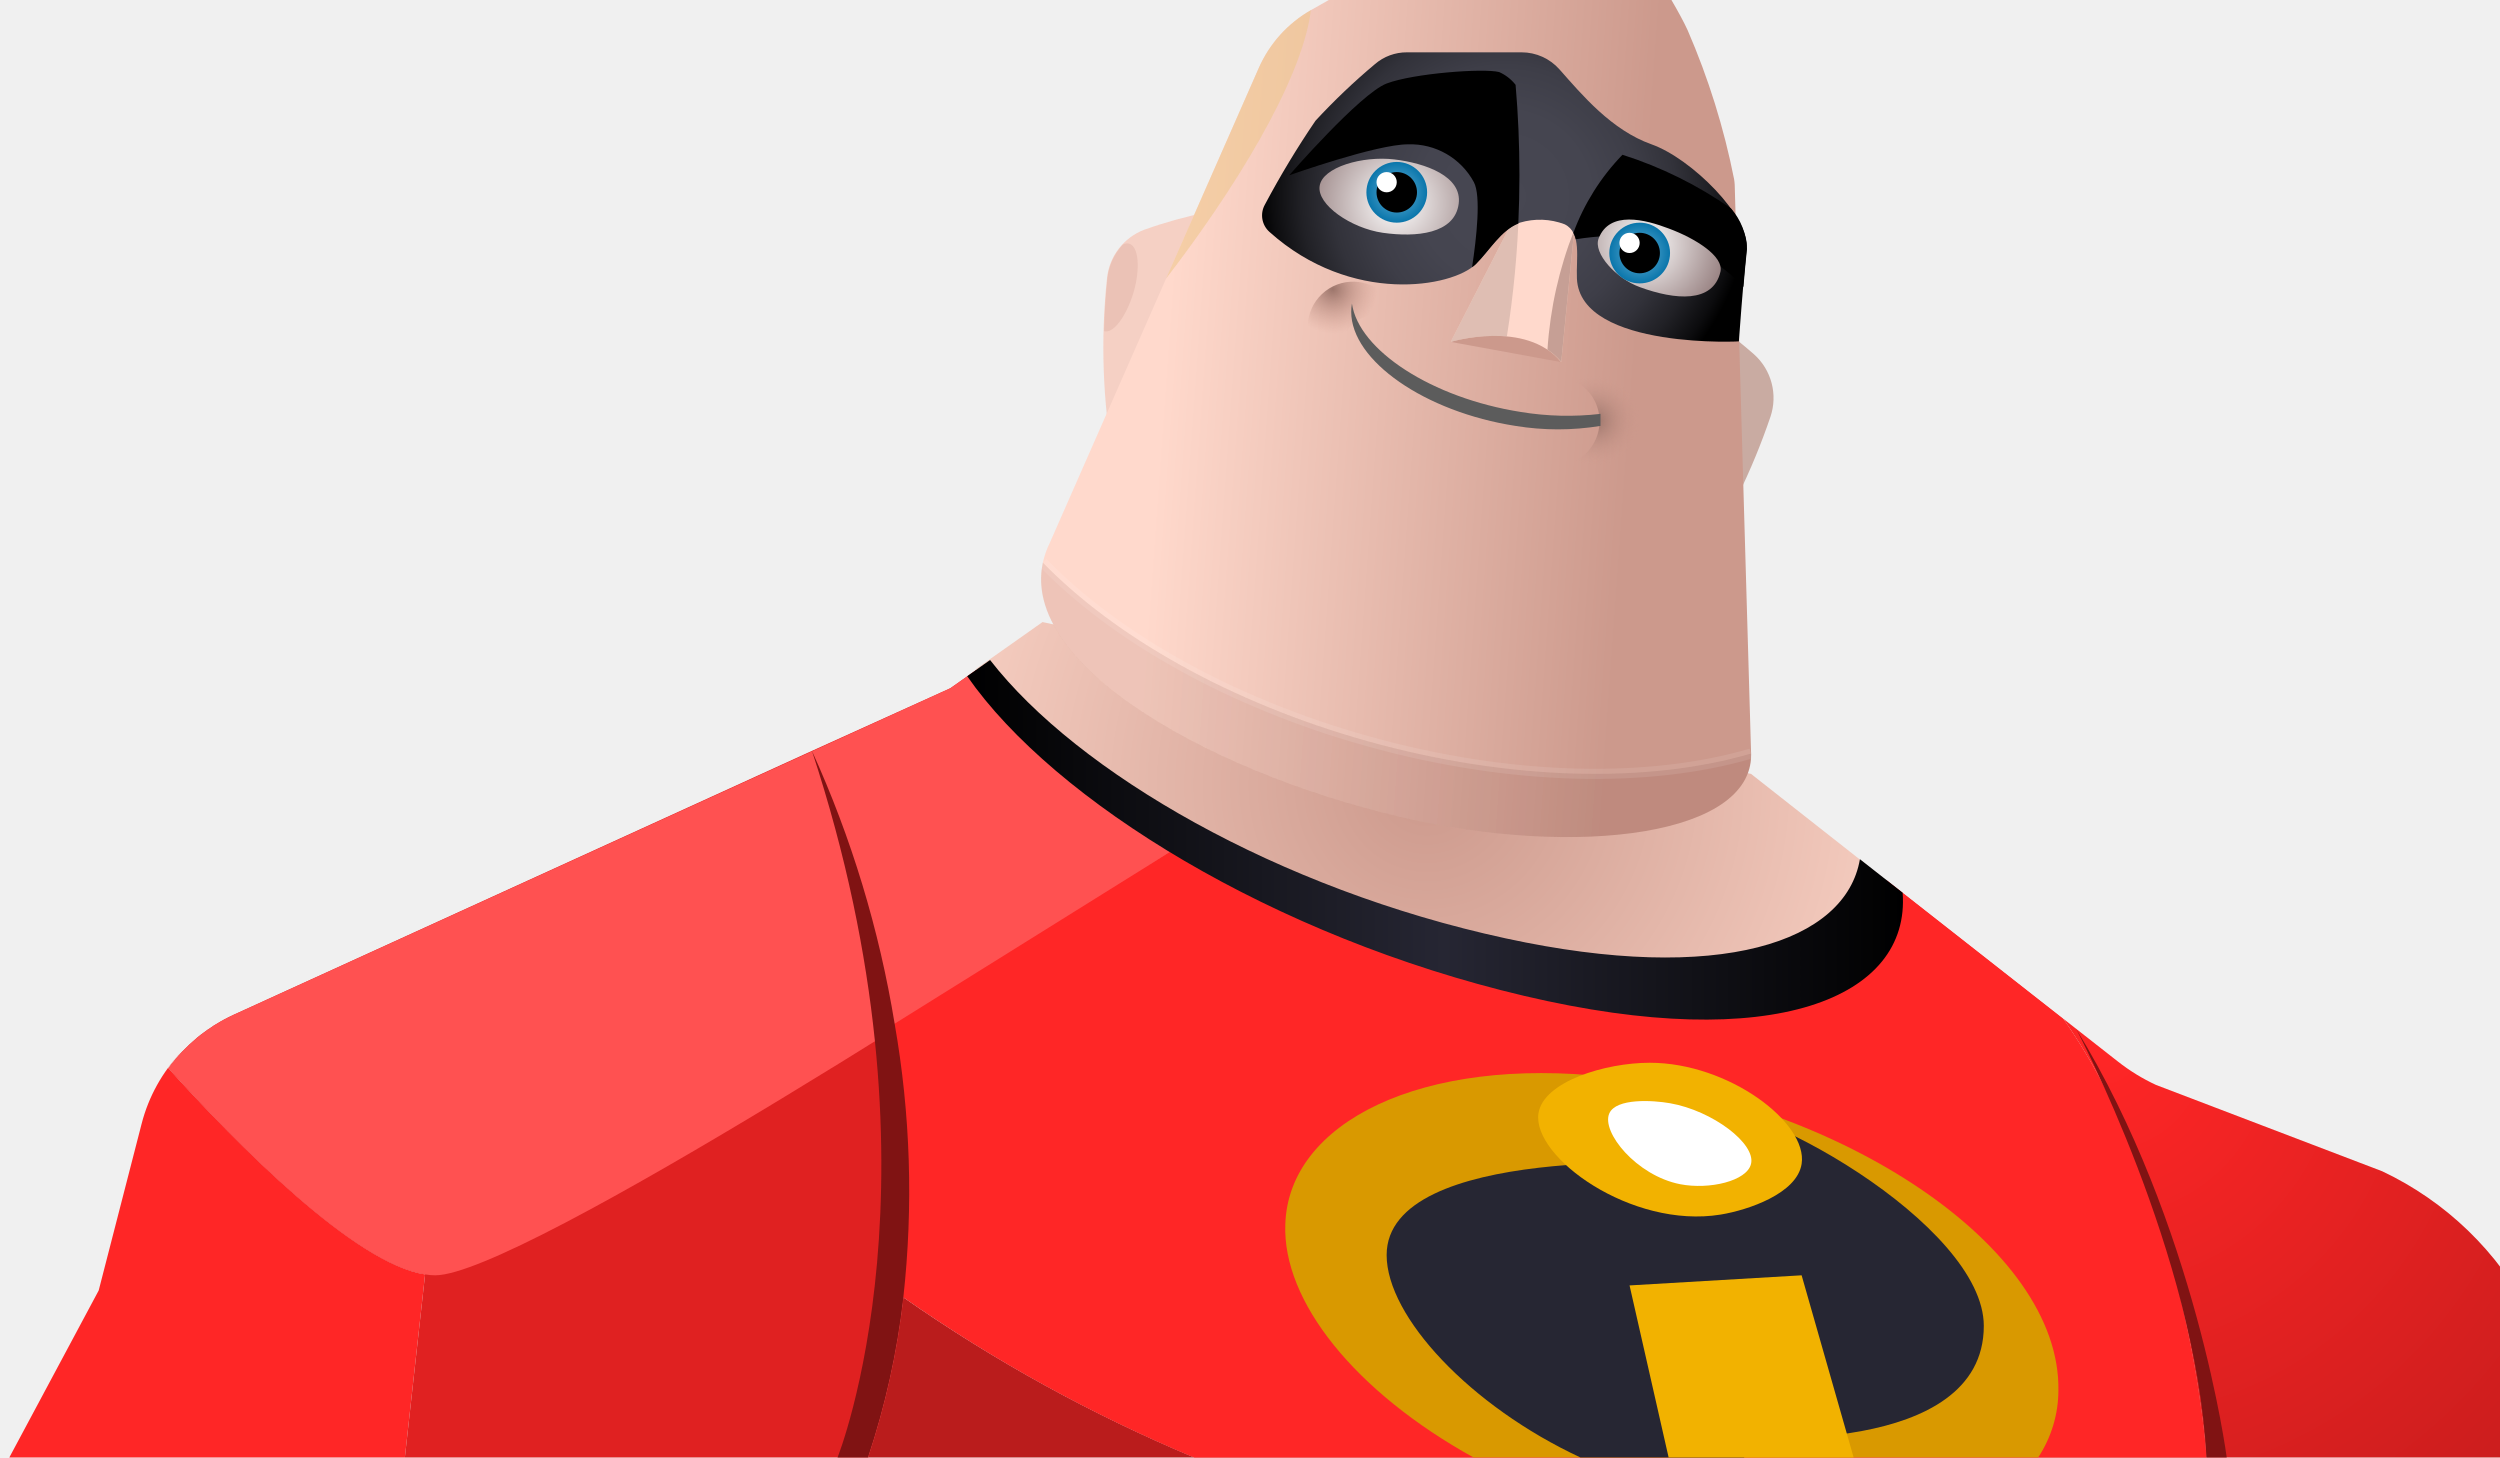
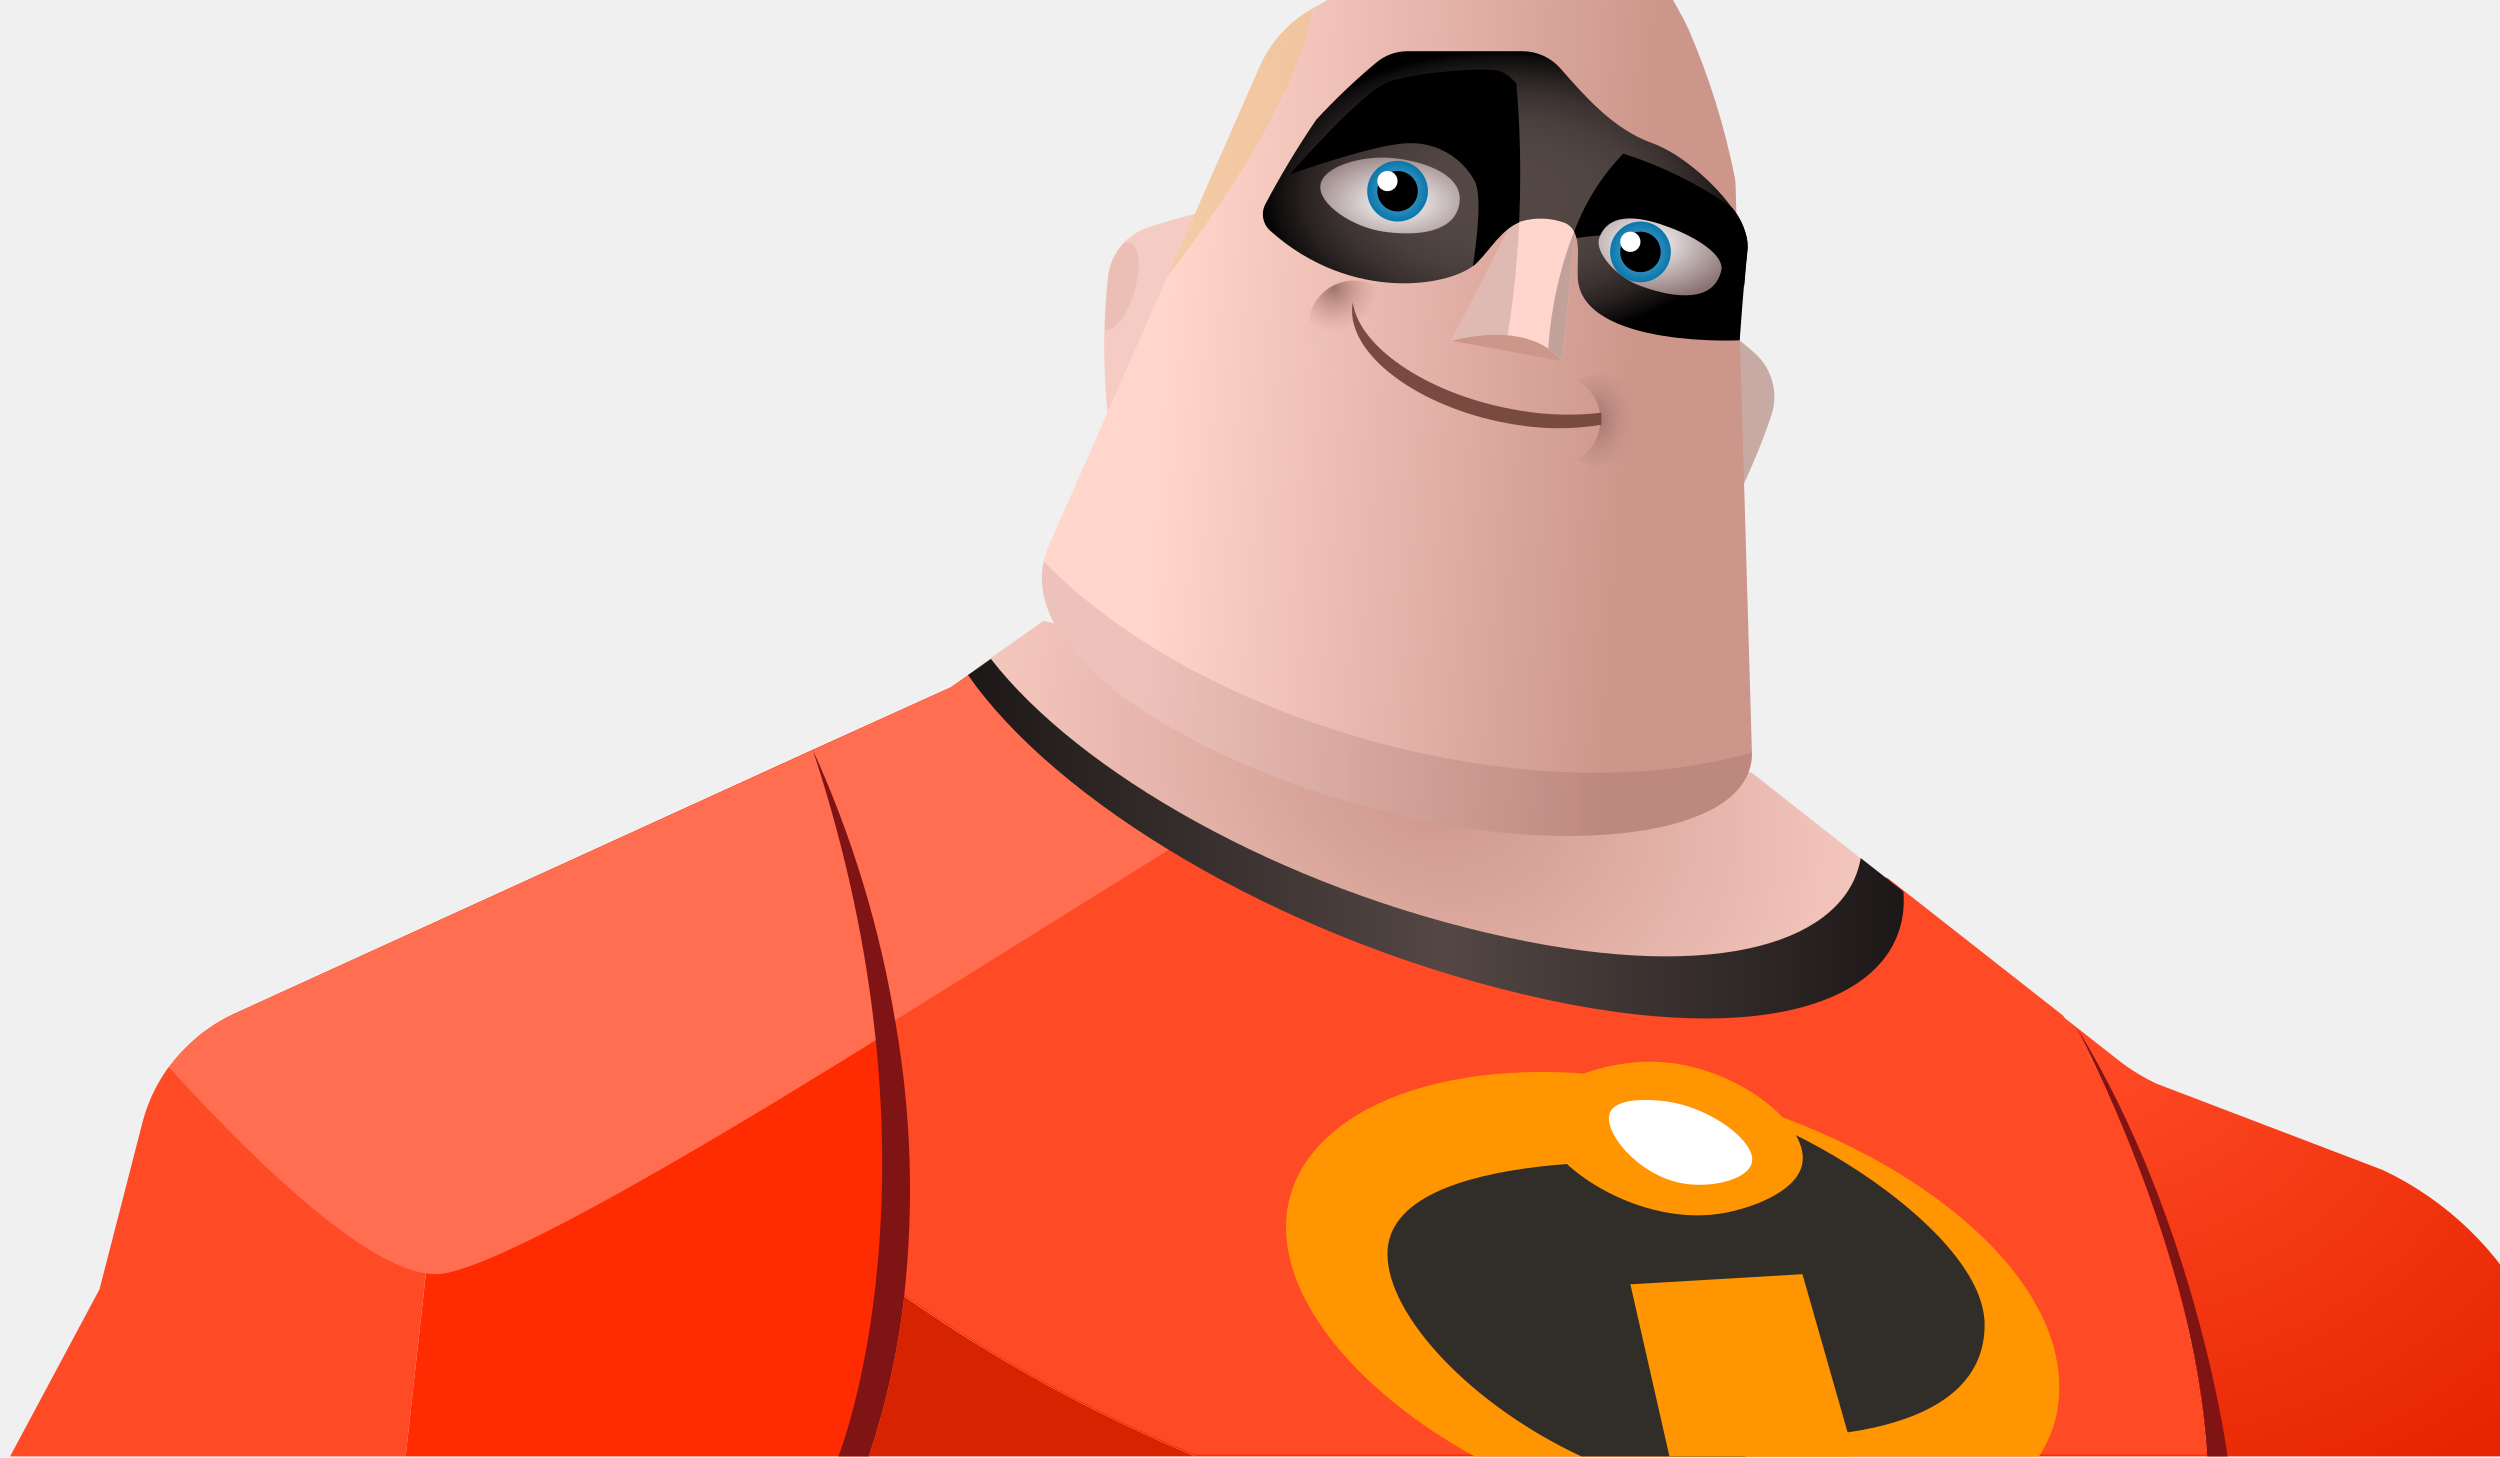
- <svg xmlns="http://www.w3.org/2000/svg" width="247" height="144" viewBox="0 0 247 144">
+ <svg xmlns="http://www.w3.org/2000/svg" width="247" height="144" viewBox="0 0 247 144" fill="none">
+   <g clip-path="url(#clip0_553_15309)">
+     <path fill-rule="evenodd" clip-rule="evenodd" d="M173.37 34.889C171.068 32.868 168.58 31.07 165.94 29.518C166.18 38.398 167.07 47.279 167.63 56.148C170.714 51.453 173.19 46.386 175 41.069C175.746 38.868 175.104 36.435 173.37 34.889Z" fill="#C7AAA4" />
+     <path fill-rule="evenodd" clip-rule="evenodd" d="M113.15 22.578C111.099 23.349 109.664 25.218 109.45 27.398C108.812 33.425 109.024 39.511 110.08 45.478C115.36 36.908 122.02 29.279 125.91 19.998C121.555 20.247 117.259 21.116 113.15 22.578Z" fill="#F5CCC4" />
+     <path opacity="0.25" fill-rule="evenodd" clip-rule="evenodd" d="M112.08 28.768C112.77 26.378 112.57 24.229 111.64 23.959C111.421 23.908 111.19 23.948 111 24.069C110.15 24.986 109.621 26.155 109.49 27.398C109.31 29.148 109.21 30.889 109.16 32.608C110.08 32.889 111.36 31.148 112.08 28.768Z" fill="#CD968B" />
+     <path fill-rule="evenodd" clip-rule="evenodd" d="M186.48 86.888L173.08 76.349L103.08 61.349L96.46 66.019C105.55 78.019 126.23 90.618 149.62 96.228C173.31 101.939 186.54 96.728 186.48 86.888Z" fill="url(#paint0_radial_553_15309)" />
+     <path fill-rule="evenodd" clip-rule="evenodd" d="M42.08 125.799L40.08 143.889H1L9.83 127.389L14.08 110.889C14.768 108.228 16.124 105.788 18.02 103.799C17.55 104.31 17.109 104.848 16.7 105.409C23.61 113.049 35.14 124.739 42.08 125.799Z" fill="#FF4A26" />
+     <path fill-rule="evenodd" clip-rule="evenodd" d="M118.08 143.889H85.83C87.543 138.751 88.716 133.449 89.33 128.069C98.324 134.349 107.962 139.652 118.08 143.889Z" fill="#D62400" />
+     <path fill-rule="evenodd" clip-rule="evenodd" d="M256.74 143.889H218.08C218.08 143.889 216.37 118.259 203.92 100.529L209.33 104.769C210.49 105.681 211.751 106.457 213.09 107.079L235.44 115.609C241.743 118.587 246.889 123.56 250.08 129.759L256.74 143.889Z" fill="url(#paint1_radial_553_15309)" />
+     <path fill-rule="evenodd" clip-rule="evenodd" d="M218.08 143.889H118.08C107.972 139.65 98.344 134.347 89.36 128.069C88.746 133.449 87.573 138.751 85.86 143.889H40.08L42.08 125.799C35.08 124.739 23.6 113.049 16.73 105.429C17.139 104.868 17.58 104.33 18.05 103.819C18.29 103.569 18.54 103.329 18.79 103.089L19.57 102.399C19.8 102.209 20.03 102.029 20.26 101.869C20.478 101.7 20.705 101.543 20.94 101.399C21.095 101.279 21.259 101.172 21.43 101.079C21.98 100.737 22.551 100.429 23.14 100.159L80.29 74.079L93.97 67.888L96.5 66.109C97.06 66.838 97.67 67.558 98.29 68.308C106.81 78.609 135.81 92.549 148.49 96.019L149.66 96.319C173.31 101.989 186.54 96.778 186.48 86.898L203.92 100.579C216.37 118.259 218.08 143.889 218.08 143.889Z" fill="#FF2C02" />
+     <path fill-rule="evenodd" clip-rule="evenodd" d="M117.08 83.189C101.08 93.719 51.43 125.889 43.08 125.889C42.745 125.888 42.41 125.858 42.08 125.799C35.08 124.739 23.6 113.049 16.73 105.429C17.139 104.868 17.58 104.33 18.05 103.819C18.29 103.569 18.54 103.329 18.79 103.089L19.57 102.399C19.8 102.209 20.03 102.029 20.26 101.869C20.478 101.7 20.705 101.543 20.94 101.399C21.095 101.279 21.259 101.172 21.43 101.079C21.98 100.737 22.551 100.429 23.14 100.159L93.97 67.888L96.5 66.109C97.06 66.838 97.65 67.579 98.29 68.308C100.767 71.108 103.495 73.676 106.44 75.978C106.85 76.308 116.44 82.838 116.91 83.129L117.08 83.189Z" fill="#FF6E51" />
+     <path fill-rule="evenodd" clip-rule="evenodd" d="M218 143.7H118C107.892 139.462 98.264 134.159 89.28 127.88L89 127.7L87 101.7L88.39 100.84L117 83C126.809 88.724 137.382 93.027 148.4 95.78L149.57 96.08C173.22 101.75 186.45 96.54 186.39 86.66L203.83 100.34C216.29 118.07 218 143.7 218 143.7Z" fill="#FF4A26" />
+     <path fill-rule="evenodd" clip-rule="evenodd" d="M89.33 128.069C88.716 133.449 87.543 138.751 85.83 143.889H82.83C82.83 143.889 94.08 115.889 80.3 74.079C84.202 82.661 86.949 91.724 88.47 101.029C90.038 109.955 90.328 119.06 89.33 128.069Z" fill="#801313" />
+     <path fill-rule="evenodd" clip-rule="evenodd" d="M205.18 101.509C205.18 101.509 217.08 123.889 218.08 143.889H220.08C220.08 143.889 217.08 120.889 205.18 101.509Z" fill="#801313" />
+     <path fill-rule="evenodd" clip-rule="evenodd" d="M150.66 98.278C175.33 104.109 188.85 98.469 188.06 88.088L183.84 84.778C182.44 92.959 170.01 97.198 148.84 92.599C126.38 87.739 106.53 76.219 97.9 65.099L95.64 66.698C104.25 79.088 125.97 92.459 150.66 98.278Z" fill="url(#paint2_linear_553_15309)" />
+     <path fill-rule="evenodd" clip-rule="evenodd" d="M173.08 74.038C173.7 82.448 155.99 84.678 138.6 80.638C118.85 76.058 98.46 64.388 103.81 53.498L115.01 28.049L124.45 6.599C125.51 4.192 127.316 2.19 129.6 0.889L153.32 -12.552C154.885 -13.436 156.866 -12.976 157.88 -11.492C160.54 -7.591 165.34 -0.371 166.82 2.879C168.872 7.607 170.411 12.542 171.41 17.599C171.44 17.784 171.46 17.971 171.47 18.159L172.32 47.849L173.08 74.038Z" fill="url(#paint3_linear_553_15309)" />
+     <g style="mix-blend-mode:multiply" opacity="0.17">
+       <path fill-rule="evenodd" clip-rule="evenodd" d="M173.08 74.338C173.27 82.499 155.77 84.629 138.59 80.638C120.02 76.329 100.89 65.758 103.11 55.468C110.23 62.788 121.6 69.308 135.2 73.118C149.41 77.088 163.08 77.278 173.08 74.338Z" fill="#8E7974" />
+     </g>
+     <path fill-rule="evenodd" clip-rule="evenodd" d="M143.41 33.669L154.33 35.669C154.33 35.669 151.24 29.939 143.41 33.669Z" fill="#CD968B" />
+     <path fill-rule="evenodd" clip-rule="evenodd" d="M151.83 17.209L143.41 33.669C143.41 33.669 150.83 31.419 154.33 35.669L156.08 17.889L151.83 17.209Z" fill="#FFD5CC" />
+     <path opacity="0.56" fill-rule="evenodd" clip-rule="evenodd" d="M152.97 34.428C153.479 34.765 153.937 35.173 154.33 35.639L155.61 22.639C154.123 26.407 153.232 30.385 152.97 34.428H152.97Z" fill="#8E7974" />
+     <path opacity="0.5" fill-rule="evenodd" clip-rule="evenodd" d="M143.41 33.669C145.216 33.176 147.093 32.993 148.96 33.129C149.623 28.948 150.02 24.729 150.15 20.498L143.41 33.669Z" fill="#C09F98" />
+     <path fill-rule="evenodd" clip-rule="evenodd" d="M157.91 37.019C157.16 37.025 156.424 37.221 155.77 37.589C157.214 38.361 158.116 39.866 158.116 41.504C158.116 43.141 157.214 44.646 155.77 45.419C156.426 45.779 157.161 45.971 157.91 45.978C160.395 45.978 162.41 43.964 162.41 41.478C162.41 38.993 160.395 36.978 157.91 36.978V37.019Z" fill="url(#paint4_radial_553_15309)" />
+     <path fill-rule="evenodd" clip-rule="evenodd" d="M137 29.119C137.514 29.667 137.885 30.333 138.08 31.058C136.526 30.54 134.813 30.918 133.623 32.044C132.433 33.169 131.959 34.858 132.39 36.438C131.674 36.221 131.026 35.821 130.51 35.279C128.809 33.481 128.887 30.645 130.685 28.944C132.483 27.242 135.319 27.321 137.02 29.119H137Z" fill="url(#paint5_radial_553_15309)" />
+     <path fill-rule="evenodd" clip-rule="evenodd" d="M158.21 40.779C155.584 41.085 152.928 41.021 150.32 40.589C141.56 39.209 134.32 34.508 133.65 29.878C133.601 30.149 133.578 30.424 133.58 30.698C133.58 35.529 140.86 40.578 149.81 41.968C152.592 42.424 155.429 42.424 158.21 41.968V40.779Z" fill="#784A40" />
+     <path fill-rule="evenodd" clip-rule="evenodd" d="M139.08 5.059H150.41C151.845 5.058 153.21 5.673 154.16 6.749C156.39 9.269 159.3 12.748 163.25 14.149C167.2 15.549 172.99 21.308 172.65 24.479C172.31 27.648 171.88 33.608 171.88 33.608C172.76 33.608 156.18 34.538 155.88 27.409C155.79 25.409 156.37 22.889 154.67 22.049C153.252 21.507 151.694 21.451 150.24 21.889C148.4 22.549 147.29 24.588 145.9 25.968C143.59 28.279 133.59 30.058 125.5 22.799C124.738 22.118 124.551 21 125.05 20.108C126.564 17.256 128.233 14.488 130.05 11.819C131.886 9.832 133.846 7.965 135.92 6.229C136.797 5.469 137.92 5.054 139.08 5.059Z" fill="url(#paint6_radial_553_15309)" />
+     <path fill-rule="evenodd" clip-rule="evenodd" d="M155.77 23.529C164.86 22.078 169.9 25.578 172.33 28.238C172.44 26.889 172.57 25.538 172.68 24.488C172.631 23.015 172.076 21.602 171.11 20.488C167.823 18.184 164.205 16.394 160.38 15.178C158.245 17.384 156.594 20.01 155.53 22.889C155.632 23.093 155.713 23.307 155.77 23.529Z" fill="black" />
+     <path fill-rule="evenodd" clip-rule="evenodd" d="M148.2 7.009C146.66 6.609 139.7 7.139 137.08 8.139C134.46 9.139 127.45 17.209 127.45 17.209C127.45 17.209 136.08 14.139 139.2 14.149C141.901 14.061 144.419 15.509 145.7 17.889C146.42 19.238 145.96 23.409 145.52 26.288C145.66 26.195 145.791 26.088 145.91 25.968C147.25 24.628 148.34 22.689 150.09 21.968C150.16 20.398 150.2 18.819 150.2 17.209C150.2 14.149 150.074 11.168 149.82 8.269C149.392 7.722 148.835 7.29 148.2 7.009Z" fill="black" />
+     <path fill-rule="evenodd" clip-rule="evenodd" d="M130.46 18.268C130.73 16.398 134.71 15.268 137.83 15.639C140.95 16.009 144.55 17.319 144.2 20.009C143.82 23.009 139.99 23.358 136.7 22.889C133.57 22.439 130.18 20.119 130.46 18.268Z" fill="url(#paint7_radial_553_15309)" />
+     <circle cx="138.08" cy="18.889" r="3" fill="url(#paint8_radial_553_15309)" />
+     <circle cx="138.08" cy="18.889" r="2" fill="black" />
+     <circle cx="137.08" cy="17.889" r="1" fill="white" />
+     <path fill-rule="evenodd" clip-rule="evenodd" d="M158.02 23.46C159.09 20.65 162.65 21.59 164.94 22.46C167.64 23.46 170.41 25.23 170.06 26.74C169.33 29.88 165.56 29.52 162.13 28.27C159.76 27.43 157.47 24.92 158.02 23.46Z" fill="url(#paint9_radial_553_15309)" />
+     <circle cx="162.08" cy="24.889" r="3" fill="url(#paint10_radial_553_15309)" />
+     <circle cx="162.08" cy="24.889" r="2" fill="black" />
+     <circle cx="161.08" cy="23.889" r="1" fill="white" />
+     <path opacity="0.58" fill-rule="evenodd" clip-rule="evenodd" d="M124.45 6.599L115.29 27.409C121.8 18.948 128.69 8.029 129.6 0.889C127.315 2.19 125.51 4.192 124.45 6.599Z" fill="#EDC58C" />
+     <path fill-rule="evenodd" clip-rule="evenodd" d="M145.67 143.889H201.45C202.742 141.932 203.437 139.643 203.45 137.299C203.71 122.929 181.67 108.839 159.07 106.299C140.48 104.199 127.38 110.819 127.07 120.839C126.77 128.469 133.98 137.419 145.67 143.889Z" fill="#FF9500" />
+     <path fill-rule="evenodd" clip-rule="evenodd" d="M156.23 143.889H172.41L172.08 141.889C172.08 141.889 196.08 143.889 196.08 130.889C196.08 120.889 173.08 107.889 166.08 108.889L167.08 114.889C167.08 114.889 137.08 112.889 137.08 123.889C137.08 129.979 145.33 138.809 156.23 143.889Z" fill="#312D28" />
+     <path fill-rule="evenodd" clip-rule="evenodd" d="M152.08 109.889C151.43 114.189 161.26 121.329 170.08 119.889C172.81 119.439 177.62 117.809 178.08 114.889C178.72 110.819 170.86 104.889 163.08 104.889C158.68 104.889 152.56 106.749 152.08 109.889Z" fill="#FF9500" />
+     <path fill-rule="evenodd" clip-rule="evenodd" d="M173.08 114.889C173.58 112.889 169.27 109.619 165.08 108.889C163.38 108.589 159.76 108.369 159.08 109.889C158.26 111.719 161.75 116.039 166.08 116.889C168.96 117.449 172.67 116.579 173.08 114.889Z" fill="white" />
+     <path fill-rule="evenodd" clip-rule="evenodd" d="M183.22 143.889L178.08 125.889L161.08 126.889L164.94 143.889H183.22Z" fill="#FF9500" />
+   </g>
  <defs>
-     <radialGradient id="prices-mr-incredible-a" cx="49.579%" cy="43.255%" r="155.799%" fx="49.579%" fy="43.255%" gradientTransform="scale(.41376 1) rotate(25.56 .847 1.981)">
-       <stop offset="0%" stop-color="#CC998C" />
-       <stop offset="100%" stop-color="#FFD9CC" />
+     <radialGradient id="paint0_radial_553_15309" cx="0" cy="0" r="1" gradientUnits="userSpaceOnUse" gradientTransform="translate(141.091 77.4596) rotate(25.56) scale(58.03 45.6491)">
+       <stop stop-color="#CD968B" />
+       <stop offset="1" stop-color="#FFD5CC" />
    </radialGradient>
-     <radialGradient id="prices-mr-incredible-b" cx="7.876%" cy="7.334%" r="136.116%" fx="7.876%" fy="7.334%" gradientTransform="matrix(.8209 0 0 1 .014 0)">
-       <stop offset="0%" stop-color="#FF2626" />
-       <stop offset="100%" stop-color="#C91D1D" />
+     <radialGradient id="paint1_radial_553_15309" cx="0" cy="0" r="1" gradientUnits="userSpaceOnUse" gradientTransform="translate(208.08 103.709) scale(59.02 48.4496)">
+       <stop stop-color="#FF4A26" />
+       <stop offset="1" stop-color="#E62600" />
    </radialGradient>
-     <linearGradient id="prices-mr-incredible-c" x1="-.054%" x2="99.997%" y1="50.018%" y2="50.018%">
-       <stop offset="0%" />
-       <stop offset="51%" stop-color="#262633" />
-       <stop offset="100%" />
+     <linearGradient id="paint2_linear_553_15309" x1="95.64" y1="100.564" x2="188.093" y2="100.564" gradientUnits="userSpaceOnUse">
+       <stop stop-color="#1C1817" />
+       <stop offset="0.51" stop-color="#544745" />
+       <stop offset="1" stop-color="#1C1817" />
    </linearGradient>
-     <linearGradient id="prices-mr-incredible-d" x1="17.998%" x2="102.215%" y1="44.824%" y2="53.014%">
-       <stop offset="0%" stop-color="#FFD9CC" />
-       <stop offset="78%" stop-color="#CC998C" />
-       <stop offset="100%" stop-color="#CC998C" />
+     <linearGradient id="paint3_linear_553_15309" x1="112.697" y1="70.102" x2="172.034" y2="74.337" gradientUnits="userSpaceOnUse">
+       <stop stop-color="#FFD5CC" />
+       <stop offset="0.78" stop-color="#CD968B" />
+       <stop offset="1" stop-color="#CD968B" />
    </linearGradient>
-     <radialGradient id="prices-mr-incredible-e" cx="29.217%" cy="49.556%" r="65.964%" fx="29.217%" fy="49.556%" gradientTransform="matrix(1 0 0 .73778 0 .13)">
-       <stop offset="0%" stop-color="#9C756B" />
-       <stop offset="100%" stop-color="#CC998C" stop-opacity="0" />
+     <radialGradient id="paint4_radial_553_15309" cx="0" cy="0" r="1" gradientUnits="userSpaceOnUse" gradientTransform="translate(157.71 41.4385) scale(4.38 5.93675)">
+       <stop stop-color="#9C736B" />
+       <stop offset="1" stop-color="#CD968B" stop-opacity="0.01" />
    </radialGradient>
-     <radialGradient id="prices-mr-incredible-f" cx="28.181%" cy="8.503%" r="50.448%" fx="28.181%" fy="8.503%" gradientTransform="matrix(-.68106 -.72674 .72054 -.68692 .412 .348)">
-       <stop offset="0%" stop-color="#9C756B" />
-       <stop offset="100%" stop-color="#CC998C" stop-opacity="0" />
+     <radialGradient id="paint5_radial_553_15309" cx="0" cy="0" r="1" gradientUnits="userSpaceOnUse" gradientTransform="translate(131.763 28.4589) rotate(-133.386) scale(4.39967 4.40195)">
+       <stop stop-color="#9C736B" />
+       <stop offset="1" stop-color="#CC978C" stop-opacity="0.01" />
    </radialGradient>
-     <radialGradient id="prices-mr-incredible-g" cx="50.048%" cy="50.001%" r="84.344%" fx="50.048%" fy="50.001%" gradientTransform="matrix(.59697 0 0 1 .202 0)">
-       <stop offset="0%" stop-color="#474752" />
-       <stop offset="35%" stop-color="#454550" />
-       <stop offset="54%" stop-color="#3E3E48" />
-       <stop offset="70%" stop-color="#32323A" />
-       <stop offset="83%" stop-color="#212126" />
-       <stop offset="95%" stop-color="#0C0C0E" />
-       <stop offset="100%" />
+     <radialGradient id="paint6_radial_553_15309" cx="0" cy="0" r="1" gradientUnits="userSpaceOnUse" gradientTransform="translate(148.741 19.3538) scale(24.1138 14.3951)">
+       <stop stop-color="#544745" />
+       <stop offset="0.35" stop-color="#524643" />
+       <stop offset="0.54" stop-color="#4A3F3C" />
+       <stop offset="0.7" stop-color="#3B3231" />
+       <stop offset="0.83" stop-color="#272120" />
+       <stop offset="0.95" stop-color="#0E0C0C" />
+       <stop offset="1" />
    </radialGradient>
-     <radialGradient id="prices-mr-incredible-h" cx="54.835%" cy="58.863%" r="135.986%" fx="54.835%" fy="58.863%" gradientTransform="matrix(.54368 0 0 1 .25 0)">
-       <stop offset="0%" stop-color="#FFF" />
-       <stop offset="100%" stop-color="#8C7373" />
+     <radialGradient id="paint7_radial_553_15309" cx="0" cy="0" r="1" gradientUnits="userSpaceOnUse" gradientTransform="translate(138 19.9785) scale(10.1879 5.53896)">
+       <stop stop-color="white" />
+       <stop offset="1" stop-color="#8C7373" />
    </radialGradient>
-     <radialGradient id="prices-mr-incredible-i" cx="50.067%" r="55.2%" fx="50.067%" fy="50%">
-       <stop offset="0%" stop-color="#69B4D9" />
-       <stop offset="100%" stop-color="#006FA6" />
+     <radialGradient id="paint8_radial_553_15309" cx="0" cy="0" r="1" gradientUnits="userSpaceOnUse" gradientTransform="translate(138.084 18.8885) scale(3.312)">
+       <stop stop-color="#69B4D9" />
+       <stop offset="1" stop-color="#006FA6" />
    </radialGradient>
-     <radialGradient id="prices-mr-incredible-j" cx="38.285%" cy="31.443%" r="120.241%" fx="38.285%" fy="31.443%" gradientTransform="matrix(.6255 0 0 1 .143 0)">
-       <stop offset="0%" stop-color="#FFF" />
-       <stop offset="100%" stop-color="#8C7373" />
+     <radialGradient id="paint9_radial_553_15309" cx="0" cy="0" r="1" gradientUnits="userSpaceOnUse" gradientTransform="translate(162.59 23.9699) scale(9.14 5.71702)">
+       <stop stop-color="white" />
+       <stop offset="1" stop-color="#8C7373" />
    </radialGradient>
-     <radialGradient id="prices-mr-incredible-k" r="55.2%" fx="50%" fy="50%">
-       <stop offset="0%" stop-color="#69B4D9" />
-       <stop offset="100%" stop-color="#006FA6" />
+     <radialGradient id="paint10_radial_553_15309" cx="0" cy="0" r="1" gradientUnits="userSpaceOnUse" gradientTransform="translate(162.08 24.8885) scale(3.312)">
+       <stop stop-color="#69B4D9" />
+       <stop offset="1" stop-color="#006FA6" />
    </radialGradient>
+     <clipPath id="clip0_553_15309">
+       <rect width="247" height="144" fill="white" />
+     </clipPath>
  </defs>
-   <g fill="none" fill-rule="evenodd" transform="translate(0 -13)">
-     <path fill="#C9ABA2" d="M173.29,48 C170.988,45.98 168.5,44.182 165.86,42.63 C166.1,51.51 166.99,60.39 167.55,69.26 C170.634,64.565 173.11,59.498 174.92,54.18 C175.666,51.98 175.024,49.546 173.29,48 Z" />
-     <path fill="#F5D0C4" d="M113.07,35.69 C111.019,36.461 109.584,38.33 109.37,40.51 C108.732,46.536 108.944,52.623 110,58.59 C115.28,50.02 121.94,42.39 125.83,33.11 C121.476,33.359 117.179,34.228 113.07,35.69 Z" />
-     <path fill="#CC998C" d="M112,41.88 C112.69,39.49 112.49,37.34 111.56,37.07 C111.341,37.019 111.11,37.059 110.92,37.18 C110.07,38.098 109.54,39.266 109.41,40.51 C109.23,42.26 109.13,44 109.08,45.72 C110,46 111.28,44.26 112,41.88 Z" opacity=".25" />
-     <path fill="url(#prices-mr-incredible-a)" d="M186.4,100 L173,89.46 L103,74.46 L96.38,79.13 C105.47,91.13 126.15,103.73 149.54,109.34 C173.23,115.05 186.46,109.84 186.4,100 Z" />
-     <path fill="#FF2626" d="M42,138.91 L40,157 L0.92,157 L9.75,140.5 L14,124 C14.688,121.34 16.044,118.899 17.94,116.91 C17.47,117.421 17.029,117.959 16.62,118.52 C23.53,126.16 35.06,137.85 42,138.91 Z" />
-     <path fill="#BA1C1C" d="M118,157 L85.75,157 C87.463,151.862 88.636,146.561 89.25,141.18 C98.244,147.46 107.882,152.764 118,157 Z" />
-     <path fill="url(#prices-mr-incredible-b)" d="M256.66,157 L218,157 C218,157 216.29,131.37 203.84,113.64 L209.25,117.88 C210.41,118.793 211.672,119.568 213.01,120.19 L235.36,128.72 C241.663,131.699 246.809,136.672 250,142.87 L256.66,157 Z" />
-     <path fill="#E02121" d="M218,157 L118,157 C107.892,152.762 98.264,147.459 89.28,141.18 C88.666,146.561 87.493,151.862 85.78,157 L40,157 L42,138.91 C35,137.85 23.52,126.16 16.65,118.54 C17.059,117.979 17.5,117.441 17.97,116.93 C18.21,116.68 18.46,116.44 18.71,116.2 L19.49,115.51 C19.72,115.32 19.95,115.14 20.18,114.98 C20.398,114.811 20.625,114.654 20.86,114.51 C21.015,114.391 21.179,114.284 21.35,114.19 C21.9,113.848 22.471,113.541 23.06,113.27 L80.21,87.19 L93.89,81 L96.42,79.22 C96.98,79.95 97.59,80.67 98.21,81.42 C106.73,91.72 135.73,105.66 148.41,109.13 L149.58,109.43 C173.23,115.1 186.46,109.89 186.4,100.01 L203.84,113.69 C216.29,131.37 218,157 218,157 Z" />
-     <path fill="#FF5151" d="M117,96.3 C101,106.83 51.35,139 43,139 C42.665,139 42.33,138.969 42,138.91 C35,137.85 23.52,126.16 16.65,118.54 C17.059,117.979 17.5,117.441 17.97,116.93 C18.21,116.68 18.46,116.44 18.71,116.2 L19.49,115.51 C19.72,115.32 19.95,115.14 20.18,114.98 C20.398,114.811 20.625,114.654 20.86,114.51 C21.015,114.391 21.179,114.284 21.35,114.19 C21.9,113.848 22.471,113.541 23.06,113.27 L93.89,81 L96.42,79.22 C96.98,79.95 97.57,80.69 98.21,81.42 C100.687,84.22 103.415,86.787 106.36,89.09 C106.77,89.42 116.36,95.95 116.83,96.24 L117,96.3 Z" />
-     <path fill="#FF2626" d="M218,157 L118,157 C107.892,152.762 98.264,147.459 89.28,141.18 L89,141 L87,115 L88.39,114.14 L117,96.3 C126.809,102.024 137.382,106.327 148.4,109.08 L149.57,109.38 C173.22,115.05 186.45,109.84 186.39,99.96 L203.83,113.64 C216.29,131.37 218,157 218,157 Z" />
-     <path fill="#801313" d="M89.25 141.18C88.636 146.561 87.463 151.862 85.75 157L82.75 157C82.75 157 94 129 80.22 87.19 84.122 95.773 86.869 104.835 88.39 114.14 89.958 123.067 90.248 132.172 89.25 141.18zM205.1 114.62C205.1 114.62 217 137 218 157L220 157C220 157 217 134 205.1 114.62z" />
-     <path fill="url(#prices-mr-incredible-c)" d="M150.58,111.39 C175.25,117.22 188.77,111.58 187.98,101.2 L183.76,97.89 C182.36,106.07 169.93,110.31 148.76,105.71 C126.3,100.85 106.45,89.33 97.82,78.21 L95.56,79.81 C104.17,92.2 125.89,105.57 150.58,111.39 Z" />
-     <path fill="url(#prices-mr-incredible-d)" d="M173,87.15 C173.62,95.56 155.91,97.79 138.52,93.75 C118.77,89.17 98.38,77.5 103.73,66.61 L114.93,41.16 L124.37,19.71 C125.43,17.304 127.235,15.302 129.52,14 L153.24,0.56 C154.805,-0.325 156.786,0.136 157.8,1.62 C160.46,5.52 165.26,12.74 166.74,15.99 C168.792,20.719 170.33,25.653 171.33,30.71 C171.36,30.895 171.38,31.082 171.39,31.27 L172.24,60.96 L173,87.15 Z" />
-     <path fill="#997369" d="M173,87.45 C173.19,95.61 155.69,97.74 138.51,93.75 C119.94,89.44 100.81,78.87 103.03,68.58 C110.15,75.9 121.52,82.42 135.12,86.23 C149.33,90.2 163,90.39 173,87.45 Z" opacity=".17" style="mix-blend-mode:multiply" />
-     <path stroke="#FFF" d="M173,87.45 C163,90.39 149.32,90.2 135.12,86.23 C121.52,82.42 110.12,75.9 103.03,68.58" opacity=".09" />
-     <path fill="#CC998C" d="M143.33,46.78 L154.25,48.78 C154.25,48.78 151.16,43.05 143.33,46.78 Z" />
-     <path fill="#FFD9CC" d="M151.75,30.32 L143.33,46.78 C143.33,46.78 150.75,44.53 154.25,48.78 L156,31 L151.75,30.32 Z" />
-     <path fill="#997369" d="M152.89,47.54 C153.398,47.877 153.856,48.284 154.25,48.75 L155.53,35.75 C154.043,39.519 153.152,43.497 152.89,47.54 Z" opacity=".56" />
-     <path fill="#BFA399" d="M143.33,46.78 C145.136,46.287 147.013,46.105 148.88,46.24 C149.542,42.059 149.94,37.841 150.07,33.61 L143.33,46.78 Z" opacity=".5" />
-     <path fill="url(#prices-mr-incredible-e)" d="M157.83,50.13 C157.08,50.136 156.344,50.332 155.69,50.7 C157.134,51.473 158.036,52.977 158.036,54.615 C158.036,56.253 157.134,57.757 155.69,58.53 C156.346,58.89 157.081,59.083 157.83,59.09 C160.315,59.09 162.33,57.075 162.33,54.59 C162.33,52.105 160.315,50.09 157.83,50.09 L157.83,50.13 Z" />
-     <path fill="url(#prices-mr-incredible-f)" d="M136.92,42.23 C137.434,42.778 137.805,43.445 138,44.17 C136.446,43.651 134.733,44.03 133.543,45.155 C132.353,46.28 131.879,47.97 132.31,49.55 C131.594,49.332 130.946,48.933 130.43,48.39 C128.729,46.592 128.807,43.756 130.605,42.055 C132.403,40.354 135.239,40.432 136.94,42.23 L136.92,42.23 Z" />
-     <path fill="#5C5C5C" d="M158.13,53.89 C155.504,54.196 152.848,54.132 150.24,53.7 C141.48,52.32 134.24,47.62 133.57,42.99 C133.521,43.261 133.498,43.535 133.5,43.81 C133.5,48.64 140.78,53.69 149.73,55.08 C152.511,55.535 155.349,55.535 158.13,55.08 L158.13,53.89 Z" />
-     <path fill="url(#prices-mr-incredible-g)" d="M139,18.17 L150.33,18.17 C151.765,18.169 153.13,18.785 154.08,19.86 C156.31,22.38 159.22,25.86 163.17,27.26 C167.12,28.66 172.91,34.42 172.57,37.59 C172.23,40.76 171.8,46.72 171.8,46.72 C172.68,46.72 156.1,47.65 155.8,40.52 C155.71,38.52 156.29,36 154.59,35.16 C153.172,34.619 151.614,34.562 150.16,35 C148.32,35.66 147.21,37.7 145.82,39.08 C143.51,41.39 133.51,43.17 125.42,35.91 C124.658,35.229 124.471,34.111 124.97,33.22 C126.484,30.367 128.153,27.6 129.97,24.93 C131.806,22.943 133.766,21.076 135.84,19.34 C136.717,18.581 137.84,18.165 139,18.17 Z" />
-     <path fill="#000" d="M155.69 36.64C164.78 35.19 169.82 38.69 172.25 41.35 172.36 40 172.49 38.65 172.6 37.6 172.551 36.126 171.997 34.714 171.03 33.6 167.744 31.296 164.125 29.505 160.3 28.29 158.166 30.495 156.514 33.121 155.45 36 155.552 36.204 155.633 36.419 155.69 36.64zM148.12 20.12C146.58 19.72 139.62 20.25 137 21.25 134.38 22.25 127.37 30.32 127.37 30.32 127.37 30.32 136 27.25 139.12 27.26 141.821 27.172 144.339 28.621 145.62 31 146.34 32.35 145.88 36.52 145.44 39.4 145.58 39.306 145.711 39.199 145.83 39.08 147.17 37.74 148.26 35.8 150.01 35.08 150.08 33.51 150.12 31.93 150.12 30.32 150.12 27.26 149.993 24.28 149.74 21.38 149.311 20.834 148.755 20.401 148.12 20.12z" />
-     <path fill="url(#prices-mr-incredible-h)" d="M130.38,31.38 C130.65,29.51 134.63,28.38 137.75,28.75 C140.87,29.12 144.47,30.43 144.12,33.12 C143.74,36.12 139.91,36.47 136.62,36 C133.49,35.55 130.1,33.23 130.38,31.38 Z" />
-     <circle cx="138" cy="32" r="3" fill="url(#prices-mr-incredible-i)" />
-     <circle cx="138" cy="32" r="2" fill="#000" />
-     <circle cx="137" cy="31" r="1" fill="#FFF" />
-     <path fill="url(#prices-mr-incredible-j)" d="M157.94,36.571 C159.01,33.761 162.57,34.701 164.86,35.571 C167.56,36.571 170.33,38.341 169.98,39.851 C169.25,42.991 165.48,42.631 162.05,41.381 C159.68,40.541 157.39,38.031 157.94,36.571 Z" />
-     <circle cx="162" cy="38" r="3" fill="url(#prices-mr-incredible-k)" />
-     <circle cx="162" cy="38" r="2" fill="#000" />
-     <circle cx="161" cy="37" r="1" fill="#FFF" />
-     <path fill="#EDC68C" d="M124.37,19.71 L115.21,40.52 C121.72,32.06 128.61,21.14 129.52,14 C127.235,15.302 125.43,17.304 124.37,19.71 Z" opacity=".58" />
-     <path fill="#D99900" d="M145.59,157 L201.37,157 C202.662,155.044 203.357,152.754 203.37,150.41 C203.63,136.04 181.59,121.95 158.99,119.41 C140.4,117.31 127.3,123.93 126.99,133.95 C126.69,141.58 133.9,150.53 145.59,157 Z" />
-     <path fill="#262633" d="M156.15,157 L172.33,157 L172,155 C172,155 196,157 196,144 C196,134 173,121 166,122 L167,128 C167,128 137,126 137,137 C137,143.09 145.25,151.92 156.15,157 Z" />
-     <path fill="#F2B200" d="M152,123 C151.35,127.3 161.18,134.44 170,133 C172.73,132.55 177.54,130.92 178,128 C178.64,123.93 170.78,118 163,118 C158.6,118 152.48,119.86 152,123 Z" />
-     <path fill="#FFF" d="M173,128 C173.5,126 169.19,122.73 165,122 C163.3,121.7 159.68,121.48 159,123 C158.18,124.83 161.67,129.15 166,130 C168.88,130.56 172.59,129.69 173,128 Z" />
-     <polygon fill="#F2B200" points="183.14 157 178 139 161 140 164.86 157" />
-   </g>
</svg>
